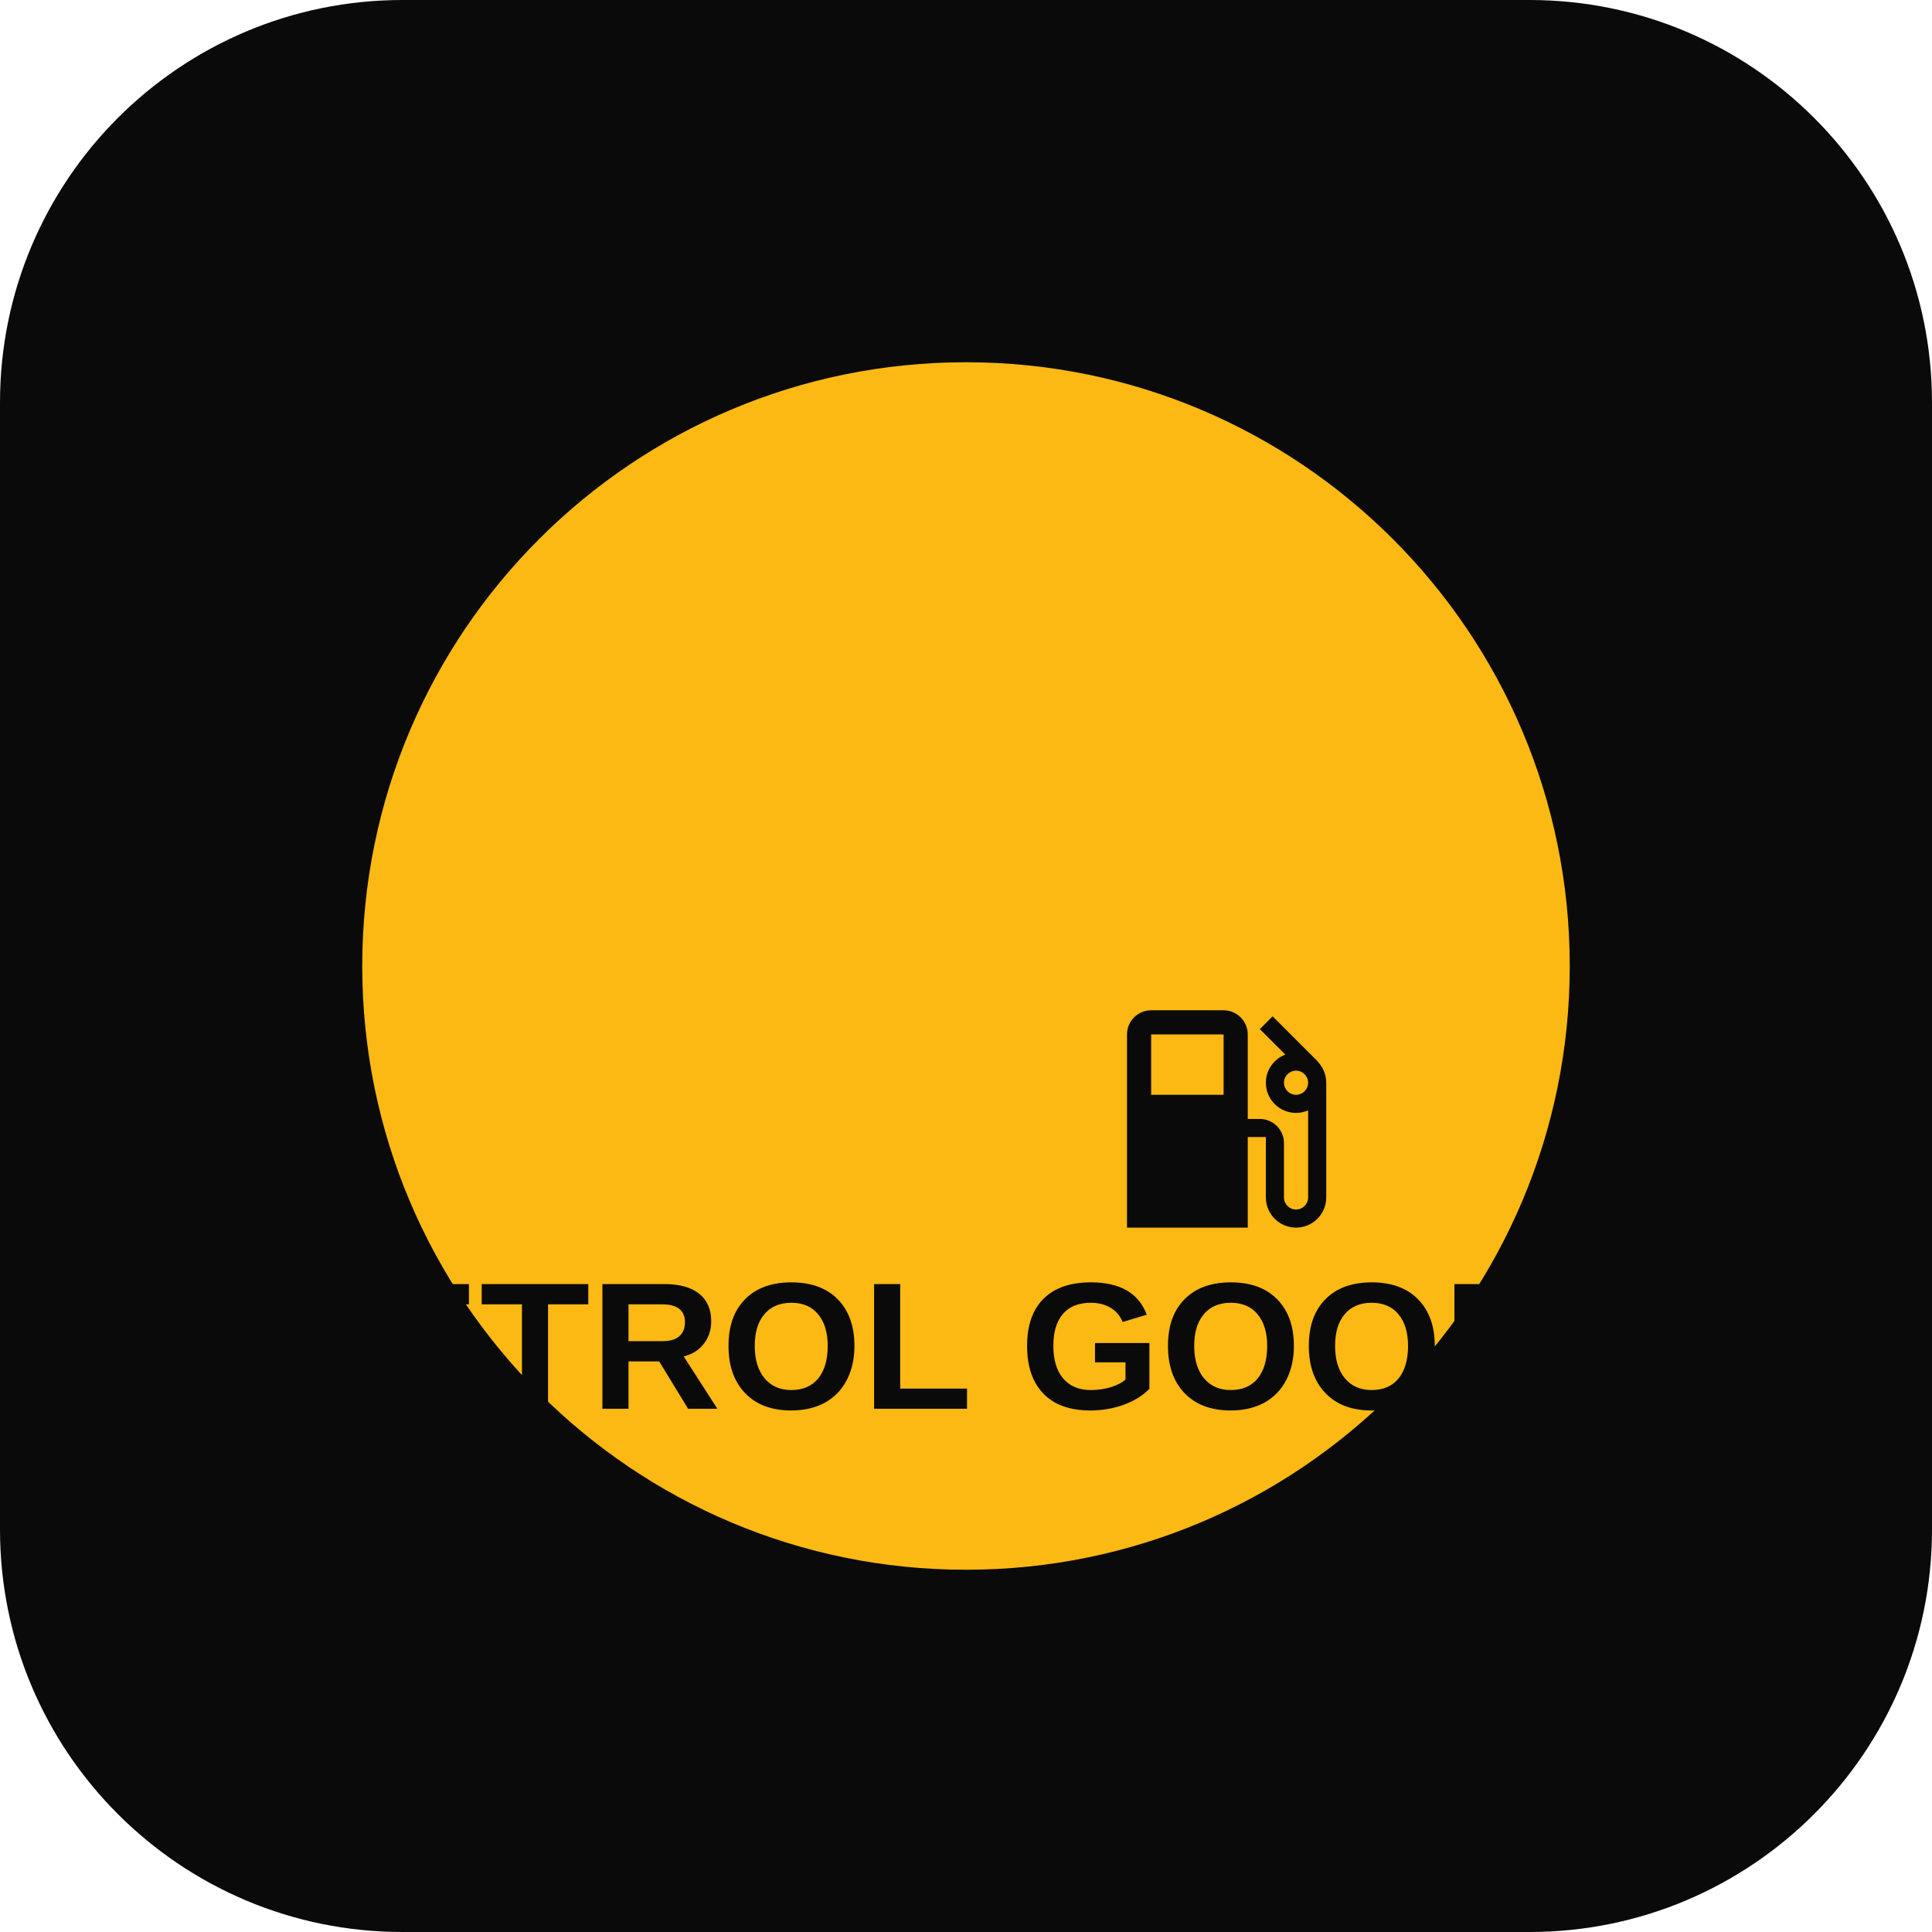
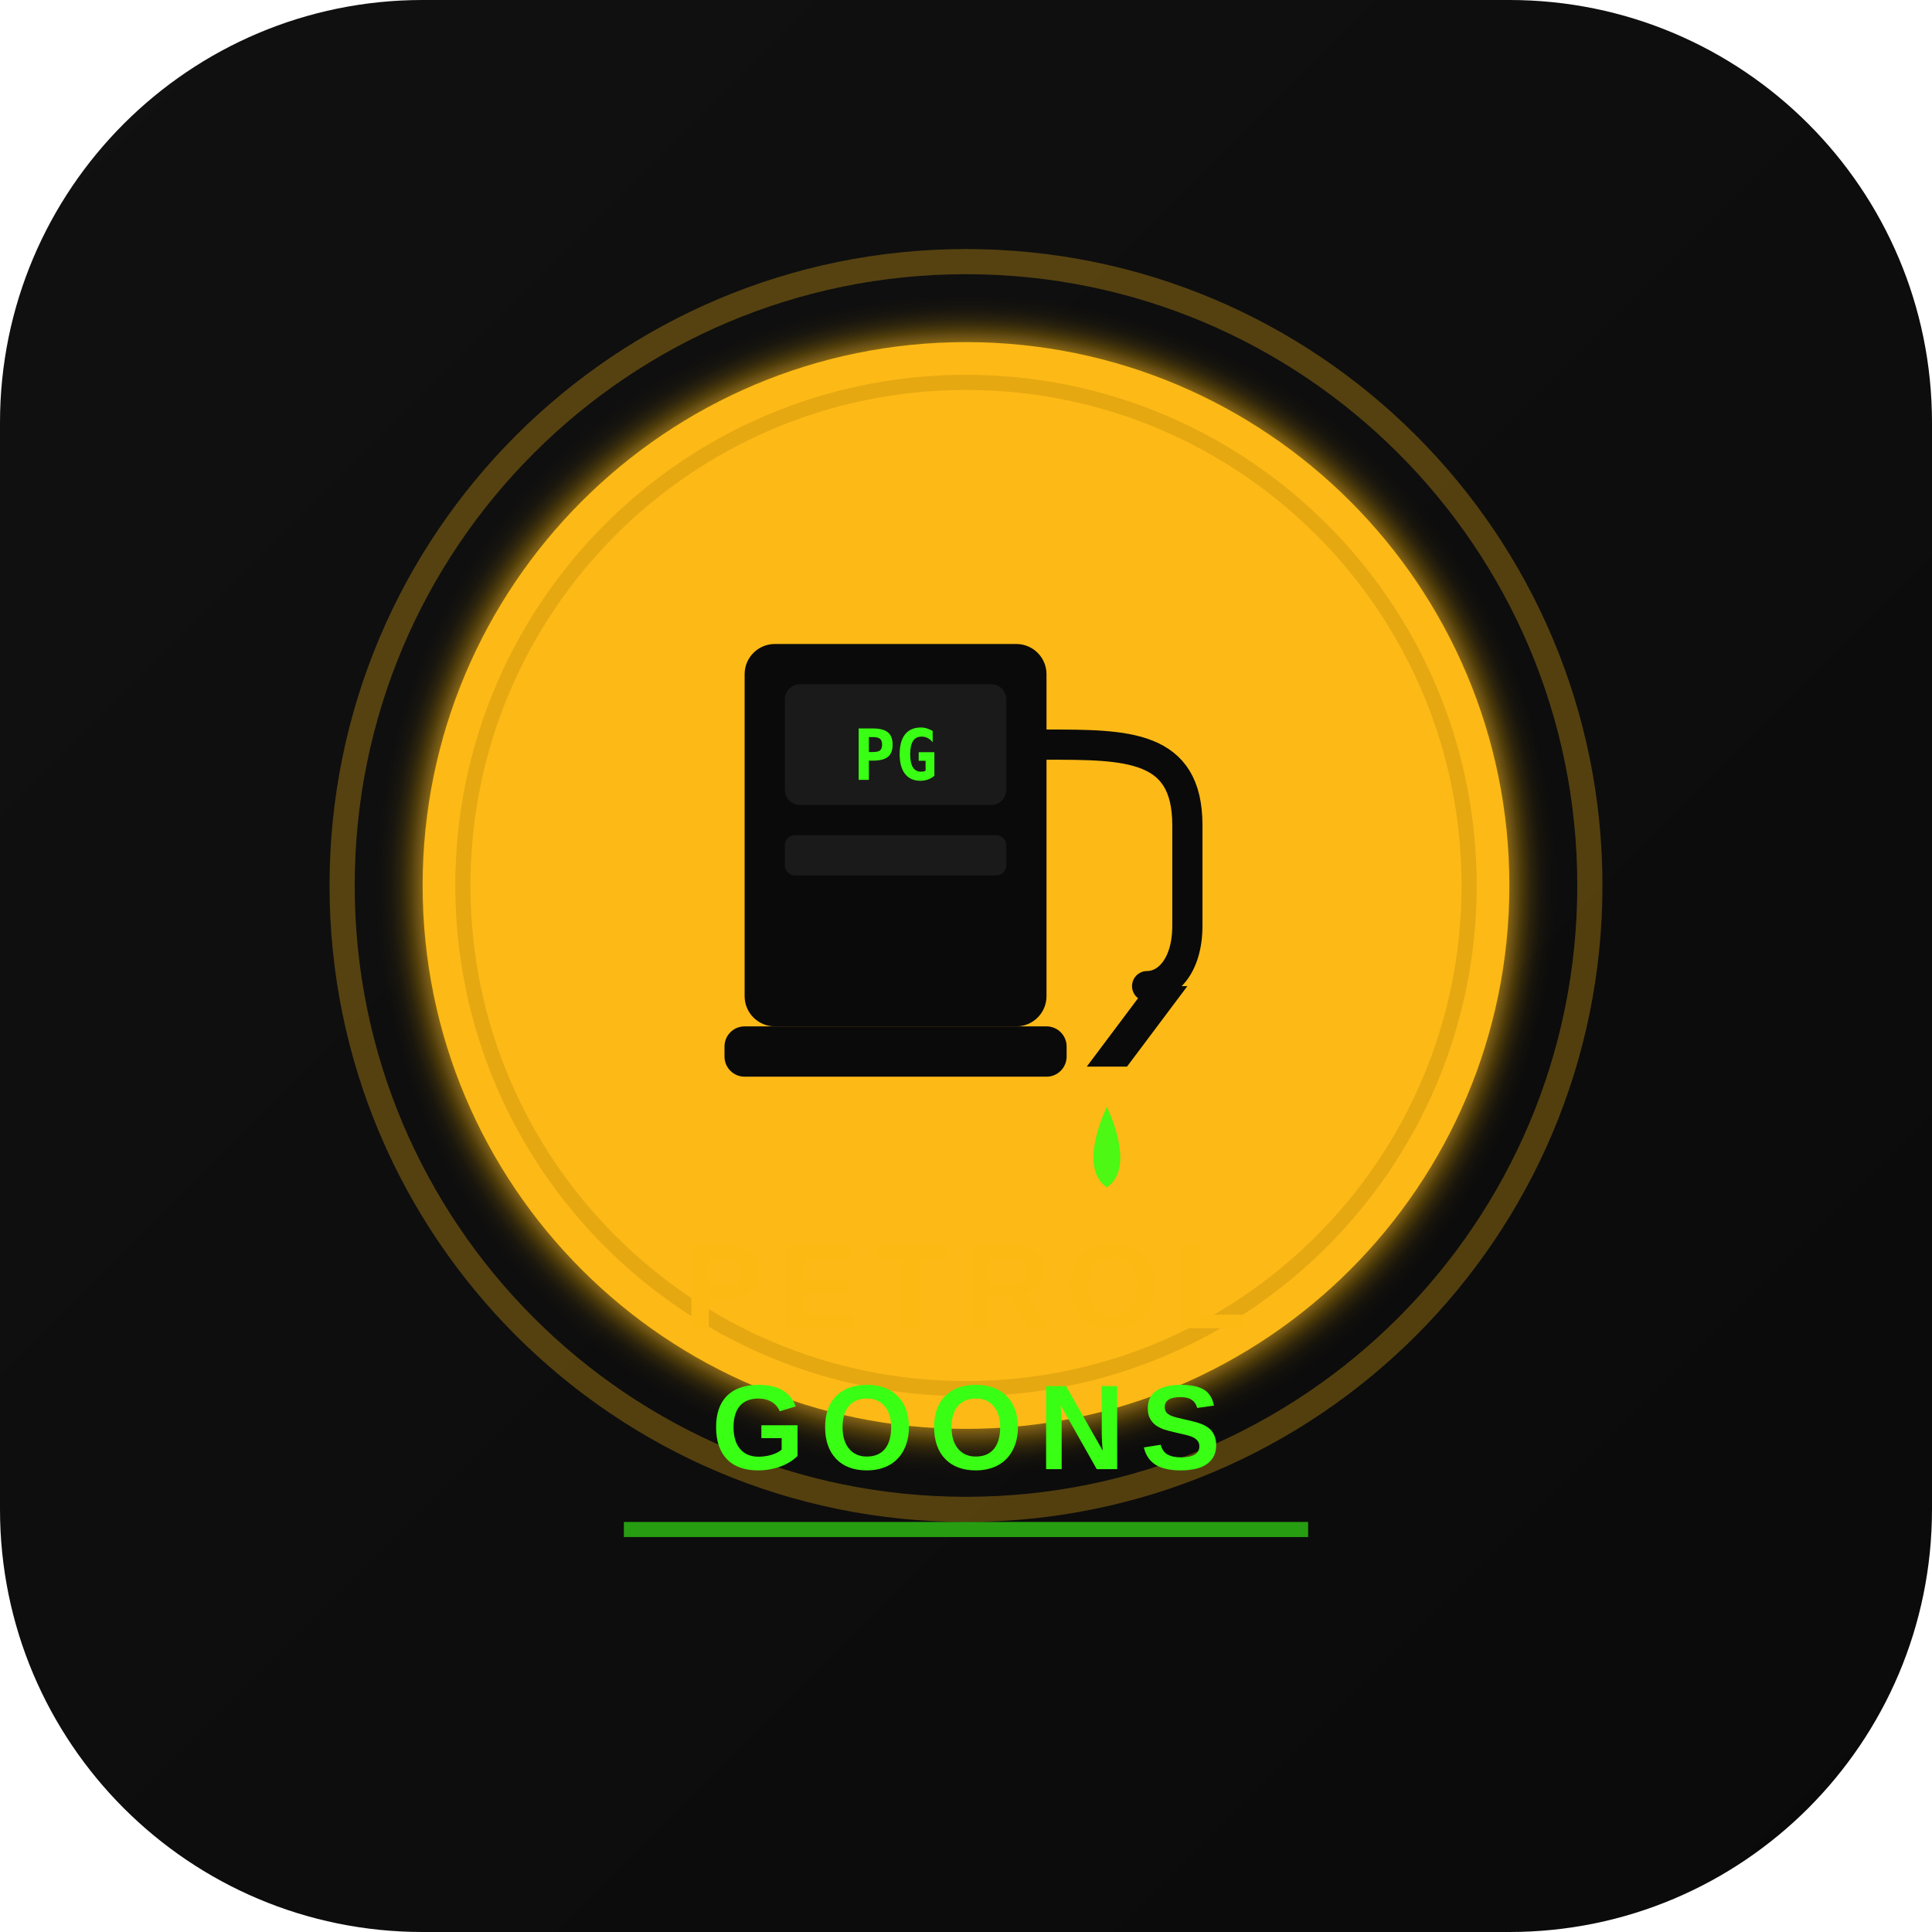
<svg xmlns="http://www.w3.org/2000/svg" width="192" height="192" viewBox="0 0 192 192">
-   <rect width="192" height="192" rx="40" fill="#0A0A0A" />
-   <circle cx="96" cy="96" r="60" fill="#FDB913" />
-   <path d="M115.77 71.23l.01-.01-3.72-3.72L111 68.56l2.11 2.11c-.94.36-1.61 1.26-1.61 2.33 0 1.38 1.12 2.5 2.5 2.5.36 0 .69-.08 1-.21v7.21c0 .55-.45 1-1 1s-1-.45-1-1V78c0-1.1-.9-2-2-2h-1V69c0-1.1-.9-2-2-2H102c-1.1 0-2 .9-2 2v16h10v-7.5h1.5v5c0 1.38 1.12 2.5 2.5 2.5s2.5-1.12 2.5-2.5V73c0-.69-.28-1.32-.73-1.77zM108 74h-6v-5h6v5zm6 0c-.55 0-1-.45-1-1s.45-1 1-1 1 .45 1 1-.45 1-1 1z" fill="#0A0A0A" transform="translate(-8, 20) scale(1.2)" />
-   <text x="96" y="140" text-anchor="middle" font-family="Arial, sans-serif" font-weight="bold" font-size="18" fill="#0A0A0A">PETROL GOONS</text>
+   <defs>
+     <linearGradient id="bgGrad" x1="0%" y1="0%" x2="100%" y2="100%">
+       <stop offset="0%" style="stop-color:#111111" />
+       <stop offset="100%" style="stop-color:#0A0A0A" />
+     </linearGradient>
+     <linearGradient id="pumpGrad" x1="0%" y1="0%" x2="0%" y2="100%">
+       <stop offset="0%" style="stop-color:#FFD54F" />
+       <stop offset="100%" style="stop-color:#FDB913" />
+     </linearGradient>
+     <filter id="glow">
+       <feGaussianBlur stdDeviation="2" result="coloredBlur" />
+       <feMerge>
+         <feMergeNode in="coloredBlur" />
+         <feMergeNode in="SourceGraphic" />
+       </feMerge>
+     </filter>
+   </defs>
+   <rect width="192" height="192" rx="42" fill="url(#bgGrad)" />
+   <circle cx="96" cy="88" r="62" fill="none" stroke="#FDB913" stroke-width="2.5" opacity="0.3" />
+   <circle cx="96" cy="88" r="54" fill="#FDB913" filter="url(#glow)" />
+   <circle cx="96" cy="88" r="50" fill="none" stroke="#E5A811" stroke-width="1.5" />
+   <rect x="74" y="64" width="30" height="38" rx="3" fill="#0A0A0A" />
+   <rect x="78" y="68" width="22" height="12" rx="1.5" fill="#1a1a1a" />
+   <text x="89" y="77.5" text-anchor="middle" font-family="monospace" font-weight="bold" font-size="7" fill="#39FF14">PG</text>
+   <rect x="78" y="83" width="22" height="4" rx="1" fill="#1a1a1a" />
+   <rect x="72" y="102" width="34" height="5" rx="2" fill="#0A0A0A" />
+   <path d="M104 74 C112 74, 118 74, 118 82 L118 92 C118 96, 116 98, 114 98" fill="none" stroke="#0A0A0A" stroke-width="3" stroke-linecap="round" />
+   <path d="M114 98 L108 106 L112 106 L118 98" fill="#0A0A0A" />
+   <path d="M110 110 C110 110, 107 116, 110 118 C113 116, 110 110, 110 110Z" fill="#39FF14" opacity="0.9" />
+   <text x="96" y="132" text-anchor="middle" font-family="Arial Black, Arial, sans-serif" font-weight="900" font-size="12" fill="#FDB913" letter-spacing="1.5">PETROL</text>
+   <text x="96" y="146" text-anchor="middle" font-family="Arial Black, Arial, sans-serif" font-weight="900" font-size="12" fill="#39FF14" letter-spacing="1.5">GOONS</text>
+   <line x1="62" y1="152" x2="130" y2="152" stroke="#39FF14" stroke-width="1.5" opacity="0.6" />
</svg>
